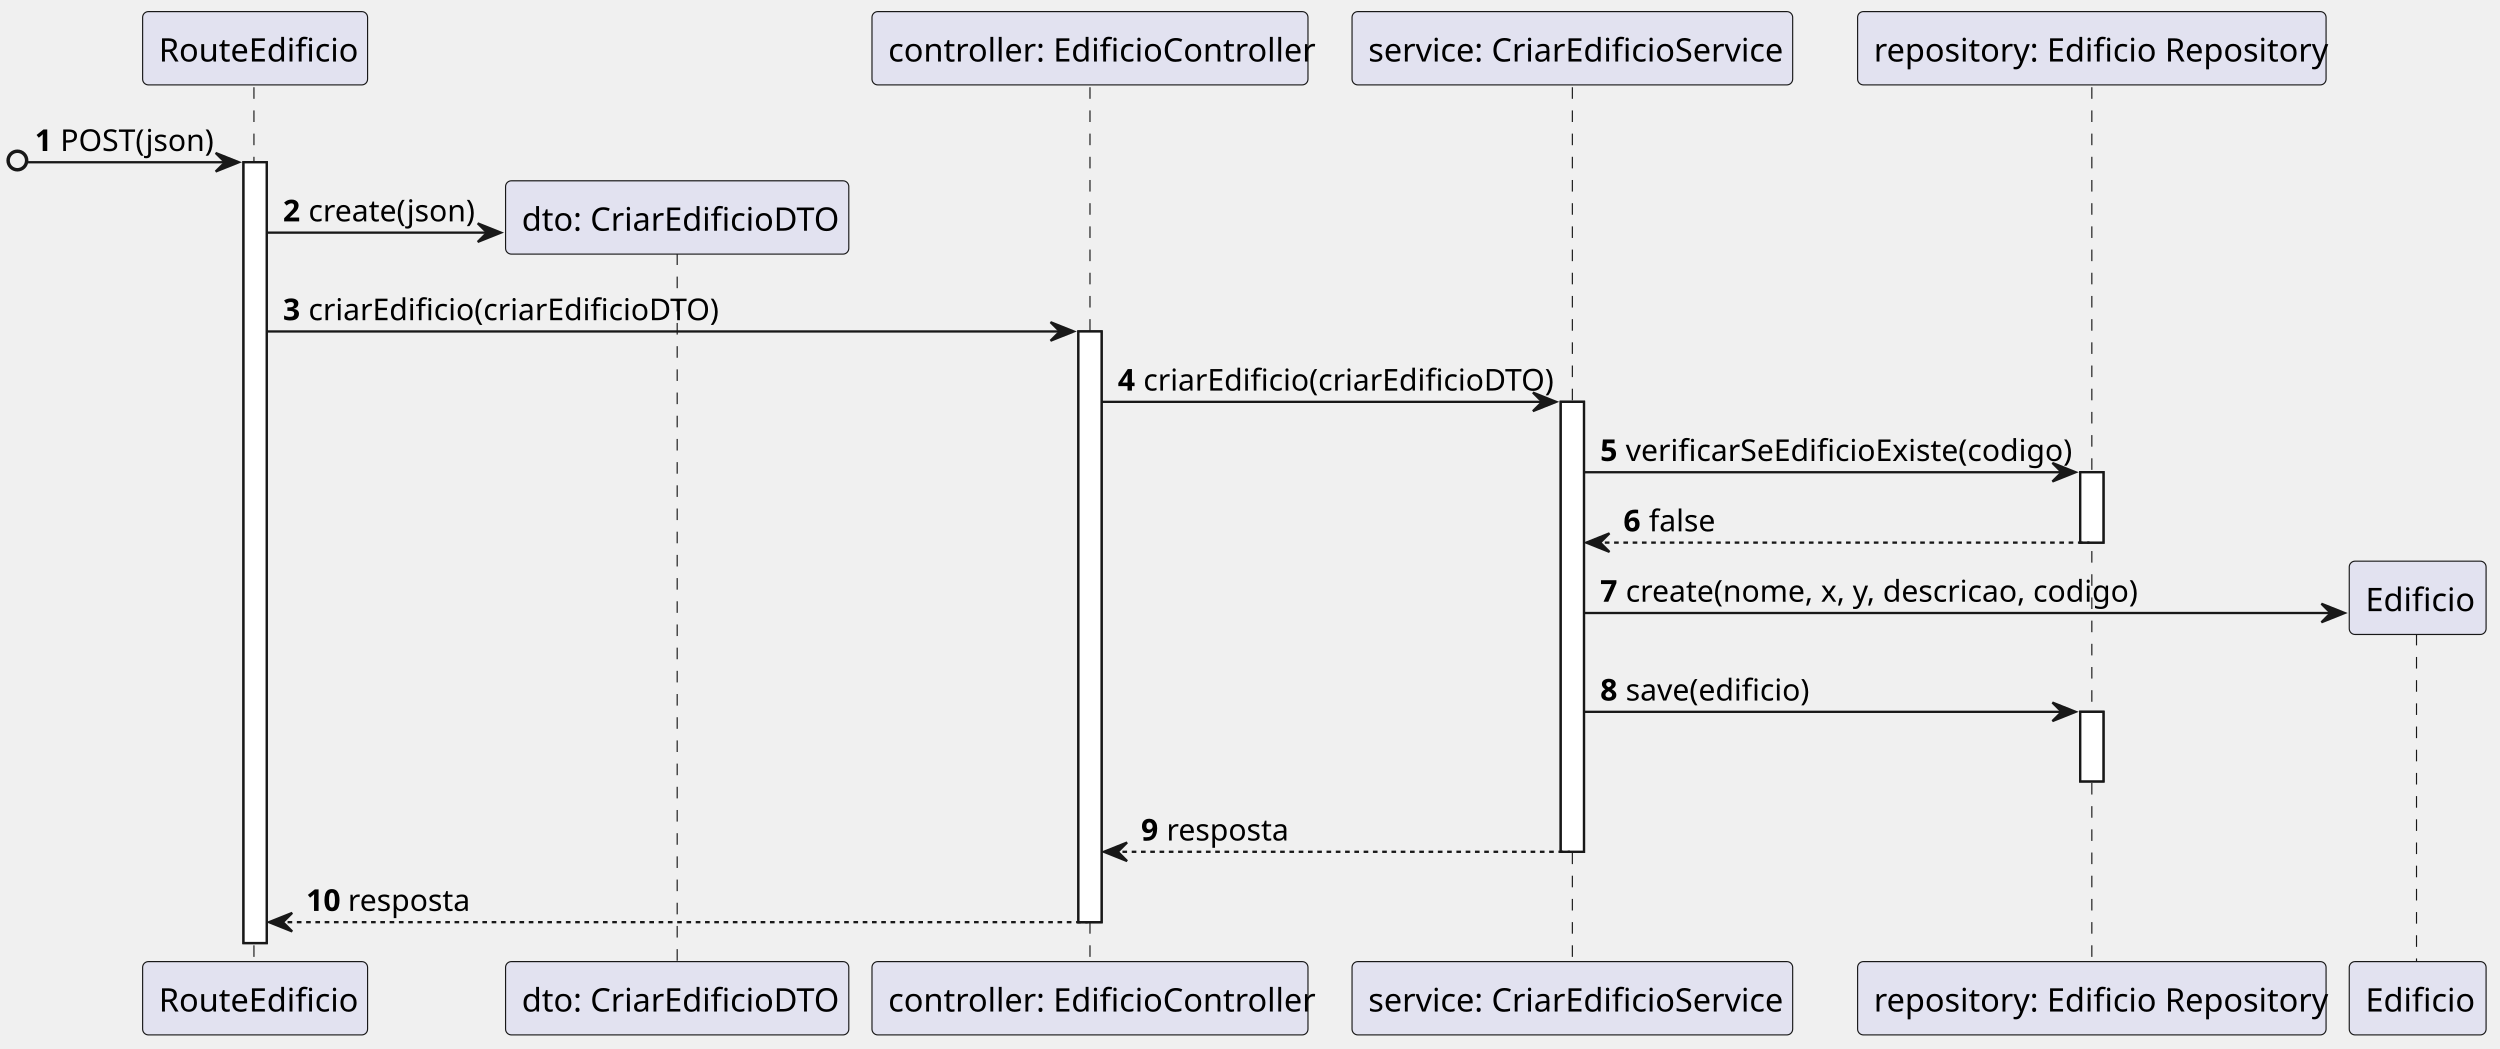
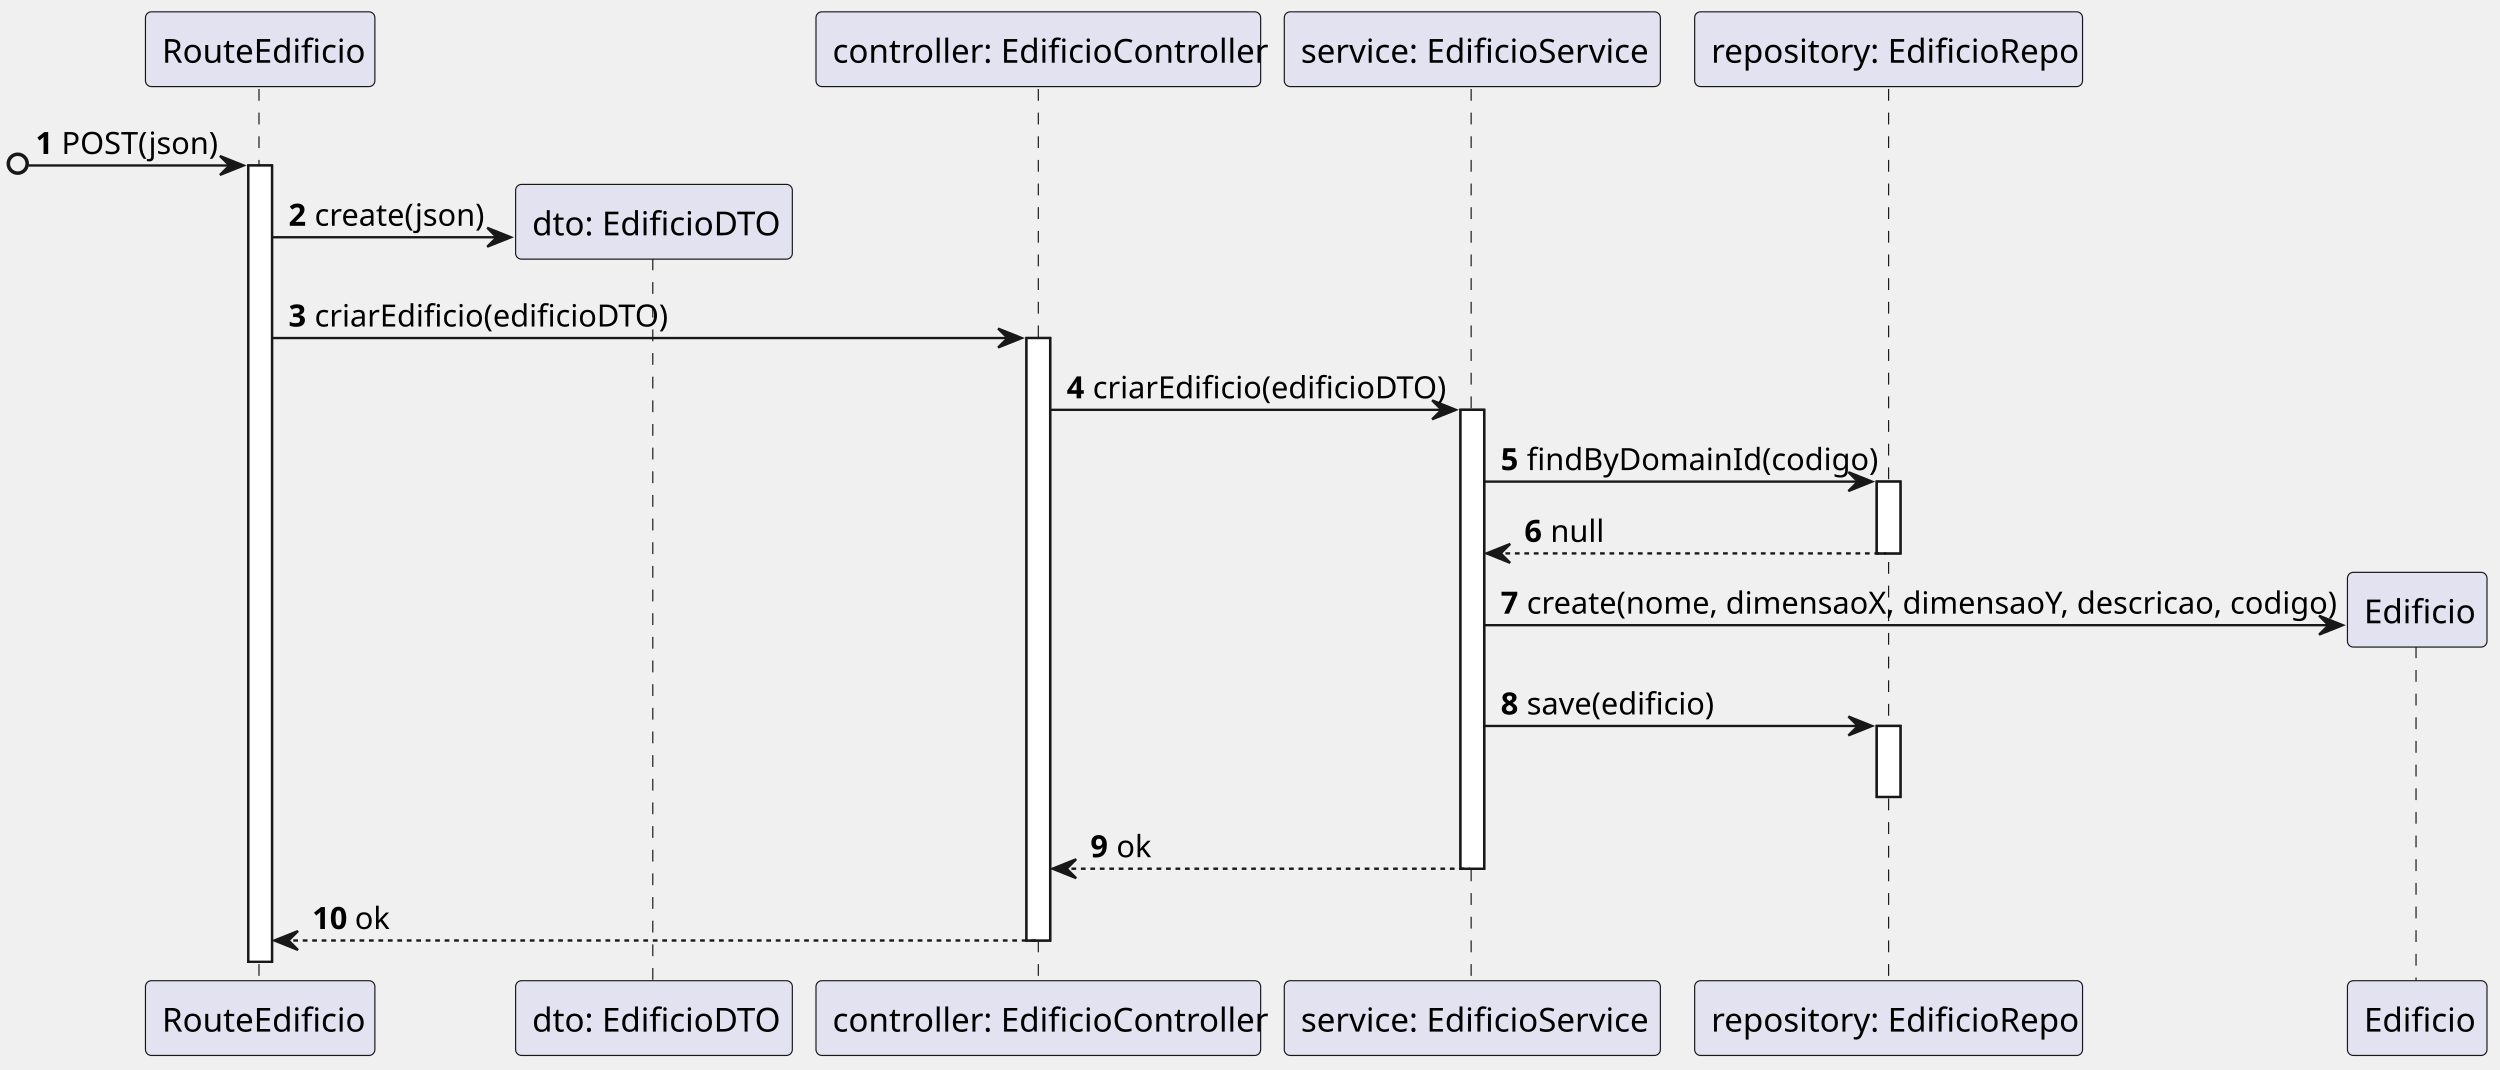
- <svg xmlns="http://www.w3.org/2000/svg" contentStyleType="text/css" height="452px" preserveAspectRatio="none" style="width:1078px;height:452px;background:#FFFFFF;" version="1.1" viewBox="0 0 1078 452" width="1078px" zoomAndPan="magnify">
+ <svg xmlns="http://www.w3.org/2000/svg" contentStyleType="text/css" height="452px" preserveAspectRatio="none" style="width:1057px;height:452px;background:#FFFFFF;" version="1.1" viewBox="0 0 1057 452" width="1057px" zoomAndPan="magnify">
  <defs />
  <g>
    <rect fill="#FFFFFF" height="336.68" style="stroke:#181818;stroke-width:1.0;" width="10" x="105" y="69.961" />
-     <rect fill="#FFFFFF" height="254.719" style="stroke:#181818;stroke-width:1.0;" width="10" x="465" y="142.922" />
-     <rect fill="#FFFFFF" height="194.016" style="stroke:#181818;stroke-width:1.0;" width="10" x="673" y="173.273" />
-     <rect fill="#FFFFFF" height="30.352" style="stroke:#181818;stroke-width:1.0;" width="10" x="897" y="203.625" />
-     <rect fill="#FFFFFF" height="30" style="stroke:#181818;stroke-width:1.0;" width="10" x="897" y="306.938" />
+     <rect fill="#FFFFFF" height="254.719" style="stroke:#181818;stroke-width:1.0;" width="10" x="434" y="142.922" />
+     <rect fill="#FFFFFF" height="194.016" style="stroke:#181818;stroke-width:1.0;" width="10" x="617.5" y="173.273" />
+     <rect fill="#FFFFFF" height="30.352" style="stroke:#181818;stroke-width:1.0;" width="10" x="793.5" y="203.625" />
+     <rect fill="#FFFFFF" height="30" style="stroke:#181818;stroke-width:1.0;" width="10" x="793.5" y="306.938" />
    <line style="stroke:#181818;stroke-width:0.5;stroke-dasharray:5.0,5.0;" x1="109.5" x2="109.5" y1="37.609" y2="415.641" />
-     <line style="stroke:#181818;stroke-width:0.5;stroke-dasharray:5.0,5.0;" x1="292" x2="292" y1="109.266" y2="415.641" />
-     <line style="stroke:#181818;stroke-width:0.5;stroke-dasharray:5.0,5.0;" x1="470" x2="470" y1="37.609" y2="415.641" />
-     <line style="stroke:#181818;stroke-width:0.5;stroke-dasharray:5.0,5.0;" x1="678" x2="678" y1="37.609" y2="415.641" />
-     <line style="stroke:#181818;stroke-width:0.5;stroke-dasharray:5.0,5.0;" x1="902" x2="902" y1="37.609" y2="415.641" />
-     <line style="stroke:#181818;stroke-width:0.5;stroke-dasharray:5.0,5.0;" x1="1042" x2="1042" y1="273.281" y2="415.641" />
+     <line style="stroke:#181818;stroke-width:0.5;stroke-dasharray:5.0,5.0;" x1="276" x2="276" y1="109.266" y2="415.641" />
+     <line style="stroke:#181818;stroke-width:0.5;stroke-dasharray:5.0,5.0;" x1="439" x2="439" y1="37.609" y2="415.641" />
+     <line style="stroke:#181818;stroke-width:0.5;stroke-dasharray:5.0,5.0;" x1="622" x2="622" y1="37.609" y2="415.641" />
+     <line style="stroke:#181818;stroke-width:0.5;stroke-dasharray:5.0,5.0;" x1="798.5" x2="798.5" y1="37.609" y2="415.641" />
+     <line style="stroke:#181818;stroke-width:0.5;stroke-dasharray:5.0,5.0;" x1="1021.5" x2="1021.5" y1="273.281" y2="415.641" />
    <rect fill="#E2E2F0" height="31.609" rx="2.5" ry="2.5" style="stroke:#181818;stroke-width:0.5;" width="97" x="61.5" y="5" />
    <text fill="#000000" font-family="sans-serif" font-size="14" lengthAdjust="spacing" textLength="83" x="68.5" y="26.533">RouteEdificio</text>
    <rect fill="#E2E2F0" height="31.609" rx="2.5" ry="2.5" style="stroke:#181818;stroke-width:0.5;" width="97" x="61.5" y="414.641" />
    <text fill="#000000" font-family="sans-serif" font-size="14" lengthAdjust="spacing" textLength="83" x="68.5" y="436.174">RouteEdificio</text>
-     <rect fill="#E2E2F0" height="31.609" rx="2.5" ry="2.5" style="stroke:#181818;stroke-width:0.5;" width="148" x="218" y="414.641" />
-     <text fill="#000000" font-family="sans-serif" font-size="14" lengthAdjust="spacing" textLength="134" x="225" y="436.174">dto: CriarEdificioDTO</text>
-     <rect fill="#E2E2F0" height="31.609" rx="2.5" ry="2.5" style="stroke:#181818;stroke-width:0.5;" width="188" x="376" y="5" />
-     <text fill="#000000" font-family="sans-serif" font-size="14" lengthAdjust="spacing" textLength="174" x="383" y="26.533">controller: EdificioController</text>
-     <rect fill="#E2E2F0" height="31.609" rx="2.5" ry="2.5" style="stroke:#181818;stroke-width:0.5;" width="188" x="376" y="414.641" />
-     <text fill="#000000" font-family="sans-serif" font-size="14" lengthAdjust="spacing" textLength="174" x="383" y="436.174">controller: EdificioController</text>
-     <rect fill="#E2E2F0" height="31.609" rx="2.5" ry="2.5" style="stroke:#181818;stroke-width:0.5;" width="190" x="583" y="5" />
-     <text fill="#000000" font-family="sans-serif" font-size="14" lengthAdjust="spacing" textLength="176" x="590" y="26.533">service: CriarEdificioService</text>
-     <rect fill="#E2E2F0" height="31.609" rx="2.5" ry="2.5" style="stroke:#181818;stroke-width:0.5;" width="190" x="583" y="414.641" />
-     <text fill="#000000" font-family="sans-serif" font-size="14" lengthAdjust="spacing" textLength="176" x="590" y="436.174">service: CriarEdificioService</text>
-     <rect fill="#E2E2F0" height="31.609" rx="2.5" ry="2.5" style="stroke:#181818;stroke-width:0.5;" width="202" x="801" y="5" />
-     <text fill="#000000" font-family="sans-serif" font-size="14" lengthAdjust="spacing" textLength="188" x="808" y="26.533">repository: Edificio Repository</text>
-     <rect fill="#E2E2F0" height="31.609" rx="2.5" ry="2.5" style="stroke:#181818;stroke-width:0.5;" width="202" x="801" y="414.641" />
-     <text fill="#000000" font-family="sans-serif" font-size="14" lengthAdjust="spacing" textLength="188" x="808" y="436.174">repository: Edificio Repository</text>
-     <rect fill="#E2E2F0" height="31.609" rx="2.5" ry="2.5" style="stroke:#181818;stroke-width:0.5;" width="59" x="1013" y="414.641" />
-     <text fill="#000000" font-family="sans-serif" font-size="14" lengthAdjust="spacing" textLength="45" x="1020" y="436.174">Edificio</text>
+     <rect fill="#E2E2F0" height="31.609" rx="2.5" ry="2.5" style="stroke:#181818;stroke-width:0.5;" width="117" x="218" y="414.641" />
+     <text fill="#000000" font-family="sans-serif" font-size="14" lengthAdjust="spacing" textLength="103" x="225" y="436.174">dto: EdificioDTO</text>
+     <rect fill="#E2E2F0" height="31.609" rx="2.5" ry="2.5" style="stroke:#181818;stroke-width:0.5;" width="188" x="345" y="5" />
+     <text fill="#000000" font-family="sans-serif" font-size="14" lengthAdjust="spacing" textLength="174" x="352" y="26.533">controller: EdificioController</text>
+     <rect fill="#E2E2F0" height="31.609" rx="2.5" ry="2.5" style="stroke:#181818;stroke-width:0.5;" width="188" x="345" y="414.641" />
+     <text fill="#000000" font-family="sans-serif" font-size="14" lengthAdjust="spacing" textLength="174" x="352" y="436.174">controller: EdificioController</text>
+     <rect fill="#E2E2F0" height="31.609" rx="2.5" ry="2.5" style="stroke:#181818;stroke-width:0.5;" width="159" x="543" y="5" />
+     <text fill="#000000" font-family="sans-serif" font-size="14" lengthAdjust="spacing" textLength="145" x="550" y="26.533">service: EdificioService</text>
+     <rect fill="#E2E2F0" height="31.609" rx="2.5" ry="2.5" style="stroke:#181818;stroke-width:0.5;" width="159" x="543" y="414.641" />
+     <text fill="#000000" font-family="sans-serif" font-size="14" lengthAdjust="spacing" textLength="145" x="550" y="436.174">service: EdificioService</text>
+     <rect fill="#E2E2F0" height="31.609" rx="2.5" ry="2.5" style="stroke:#181818;stroke-width:0.5;" width="164" x="716.5" y="5" />
+     <text fill="#000000" font-family="sans-serif" font-size="14" lengthAdjust="spacing" textLength="150" x="723.5" y="26.533">repository: EdificioRepo</text>
+     <rect fill="#E2E2F0" height="31.609" rx="2.5" ry="2.5" style="stroke:#181818;stroke-width:0.5;" width="164" x="716.5" y="414.641" />
+     <text fill="#000000" font-family="sans-serif" font-size="14" lengthAdjust="spacing" textLength="150" x="723.5" y="436.174">repository: EdificioRepo</text>
+     <rect fill="#E2E2F0" height="31.609" rx="2.5" ry="2.5" style="stroke:#181818;stroke-width:0.5;" width="59" x="992.5" y="414.641" />
+     <text fill="#000000" font-family="sans-serif" font-size="14" lengthAdjust="spacing" textLength="45" x="999.5" y="436.174">Edificio</text>
    <rect fill="#FFFFFF" height="336.68" style="stroke:#181818;stroke-width:1.0;" width="10" x="105" y="69.961" />
-     <rect fill="#FFFFFF" height="254.719" style="stroke:#181818;stroke-width:1.0;" width="10" x="465" y="142.922" />
-     <rect fill="#FFFFFF" height="194.016" style="stroke:#181818;stroke-width:1.0;" width="10" x="673" y="173.273" />
-     <rect fill="#FFFFFF" height="30.352" style="stroke:#181818;stroke-width:1.0;" width="10" x="897" y="203.625" />
-     <rect fill="#FFFFFF" height="30" style="stroke:#181818;stroke-width:1.0;" width="10" x="897" y="306.938" />
+     <rect fill="#FFFFFF" height="254.719" style="stroke:#181818;stroke-width:1.0;" width="10" x="434" y="142.922" />
+     <rect fill="#FFFFFF" height="194.016" style="stroke:#181818;stroke-width:1.0;" width="10" x="617.5" y="173.273" />
+     <rect fill="#FFFFFF" height="30.352" style="stroke:#181818;stroke-width:1.0;" width="10" x="793.5" y="203.625" />
+     <rect fill="#FFFFFF" height="30" style="stroke:#181818;stroke-width:1.0;" width="10" x="793.5" y="306.938" />
    <ellipse cx="7.5" cy="69.211" fill="none" rx="4" ry="4" style="stroke:#181818;stroke-width:1.5;" />
    <polygon fill="#181818" points="93,65.961,103,69.961,93,73.961,97,69.961" style="stroke:#181818;stroke-width:1.0;" />
    <line style="stroke:#181818;stroke-width:1.0;" x1="12" x2="99" y1="69.961" y2="69.961" />
    <text fill="#000000" font-family="sans-serif" font-size="13" font-weight="bold" lengthAdjust="spacing" textLength="7" x="15" y="65.105">1</text>
    <text fill="#000000" font-family="sans-serif" font-size="13" lengthAdjust="spacing" textLength="67" x="26" y="65.105">POST(json)</text>
    <polygon fill="#181818" points="206,96.312,216,100.312,206,104.312,210,100.312" style="stroke:#181818;stroke-width:1.0;" />
    <line style="stroke:#181818;stroke-width:1.0;" x1="115" x2="212" y1="100.312" y2="100.312" />
    <text fill="#000000" font-family="sans-serif" font-size="13" font-weight="bold" lengthAdjust="spacing" textLength="7" x="122" y="95.456">2</text>
    <text fill="#000000" font-family="sans-serif" font-size="13" lengthAdjust="spacing" textLength="68" x="133" y="95.456">create(json)</text>
-     <rect fill="#E2E2F0" height="31.609" rx="2.5" ry="2.5" style="stroke:#181818;stroke-width:0.5;" width="148" x="218" y="77.961" />
-     <text fill="#000000" font-family="sans-serif" font-size="14" lengthAdjust="spacing" textLength="134" x="225" y="99.494">dto: CriarEdificioDTO</text>
-     <polygon fill="#181818" points="453,138.922,463,142.922,453,146.922,457,142.922" style="stroke:#181818;stroke-width:1.0;" />
-     <line style="stroke:#181818;stroke-width:1.0;" x1="115" x2="459" y1="142.922" y2="142.922" />
+     <rect fill="#E2E2F0" height="31.609" rx="2.5" ry="2.5" style="stroke:#181818;stroke-width:0.5;" width="117" x="218" y="77.961" />
+     <text fill="#000000" font-family="sans-serif" font-size="14" lengthAdjust="spacing" textLength="103" x="225" y="99.494">dto: EdificioDTO</text>
+     <polygon fill="#181818" points="422,138.922,432,142.922,422,146.922,426,142.922" style="stroke:#181818;stroke-width:1.0;" />
+     <line style="stroke:#181818;stroke-width:1.0;" x1="115" x2="428" y1="142.922" y2="142.922" />
    <text fill="#000000" font-family="sans-serif" font-size="13" font-weight="bold" lengthAdjust="spacing" textLength="7" x="122" y="138.065">3</text>
-     <text fill="#000000" font-family="sans-serif" font-size="13" lengthAdjust="spacing" textLength="168" x="133" y="138.065">criarEdificio(criarEdificioDTO)</text>
-     <polygon fill="#181818" points="661,169.273,671,173.273,661,177.273,665,173.273" style="stroke:#181818;stroke-width:1.0;" />
-     <line style="stroke:#181818;stroke-width:1.0;" x1="475" x2="667" y1="173.273" y2="173.273" />
-     <text fill="#000000" font-family="sans-serif" font-size="13" font-weight="bold" lengthAdjust="spacing" textLength="7" x="482" y="168.417">4</text>
-     <text fill="#000000" font-family="sans-serif" font-size="13" lengthAdjust="spacing" textLength="168" x="493" y="168.417">criarEdificio(criarEdificioDTO)</text>
-     <polygon fill="#181818" points="885,199.625,895,203.625,885,207.625,889,203.625" style="stroke:#181818;stroke-width:1.0;" />
-     <line style="stroke:#181818;stroke-width:1.0;" x1="683" x2="891" y1="203.625" y2="203.625" />
-     <text fill="#000000" font-family="sans-serif" font-size="13" font-weight="bold" lengthAdjust="spacing" textLength="7" x="690" y="198.769">5</text>
-     <text fill="#000000" font-family="sans-serif" font-size="13" lengthAdjust="spacing" textLength="184" x="701" y="198.769">verificarSeEdificioExiste(codigo)</text>
-     <polygon fill="#181818" points="694,229.977,684,233.977,694,237.977,690,233.977" style="stroke:#181818;stroke-width:1.0;" />
-     <line style="stroke:#181818;stroke-width:1.0;stroke-dasharray:2.0,2.0;" x1="688" x2="901" y1="233.977" y2="233.977" />
-     <text fill="#000000" font-family="sans-serif" font-size="13" font-weight="bold" lengthAdjust="spacing" textLength="7" x="700" y="229.12">6</text>
-     <text fill="#000000" font-family="sans-serif" font-size="13" lengthAdjust="spacing" textLength="27" x="711" y="229.12">false</text>
-     <polygon fill="#181818" points="1001,260.328,1011,264.328,1001,268.328,1005,264.328" style="stroke:#181818;stroke-width:1.0;" />
-     <line style="stroke:#181818;stroke-width:1.0;" x1="683" x2="1007" y1="264.328" y2="264.328" />
-     <text fill="#000000" font-family="sans-serif" font-size="13" font-weight="bold" lengthAdjust="spacing" textLength="7" x="690" y="259.472">7</text>
-     <text fill="#000000" font-family="sans-serif" font-size="13" lengthAdjust="spacing" textLength="216" x="701" y="259.472">create(nome, x, y, descricao, codigo)</text>
-     <rect fill="#E2E2F0" height="31.609" rx="2.5" ry="2.5" style="stroke:#181818;stroke-width:0.5;" width="59" x="1013" y="241.977" />
-     <text fill="#000000" font-family="sans-serif" font-size="14" lengthAdjust="spacing" textLength="45" x="1020" y="263.51">Edificio</text>
-     <polygon fill="#181818" points="885,302.938,895,306.938,885,310.938,889,306.938" style="stroke:#181818;stroke-width:1.0;" />
-     <line style="stroke:#181818;stroke-width:1.0;" x1="683" x2="891" y1="306.938" y2="306.938" />
-     <text fill="#000000" font-family="sans-serif" font-size="13" font-weight="bold" lengthAdjust="spacing" textLength="7" x="690" y="302.081">8</text>
-     <text fill="#000000" font-family="sans-serif" font-size="13" lengthAdjust="spacing" textLength="74" x="701" y="302.081">save(edificio)</text>
-     <polygon fill="#181818" points="486,363.289,476,367.289,486,371.289,482,367.289" style="stroke:#181818;stroke-width:1.0;" />
-     <line style="stroke:#181818;stroke-width:1.0;stroke-dasharray:2.0,2.0;" x1="480" x2="677" y1="367.289" y2="367.289" />
-     <text fill="#000000" font-family="sans-serif" font-size="13" font-weight="bold" lengthAdjust="spacing" textLength="7" x="492" y="362.433">9</text>
-     <text fill="#000000" font-family="sans-serif" font-size="13" lengthAdjust="spacing" textLength="50" x="503" y="362.433">resposta</text>
+     <text fill="#000000" font-family="sans-serif" font-size="13" lengthAdjust="spacing" textLength="141" x="133" y="138.065">criarEdificio(edificioDTO)</text>
+     <polygon fill="#181818" points="605.5,169.273,615.5,173.273,605.5,177.273,609.5,173.273" style="stroke:#181818;stroke-width:1.0;" />
+     <line style="stroke:#181818;stroke-width:1.0;" x1="444" x2="611.5" y1="173.273" y2="173.273" />
+     <text fill="#000000" font-family="sans-serif" font-size="13" font-weight="bold" lengthAdjust="spacing" textLength="7" x="451" y="168.417">4</text>
+     <text fill="#000000" font-family="sans-serif" font-size="13" lengthAdjust="spacing" textLength="141" x="462" y="168.417">criarEdificio(edificioDTO)</text>
+     <polygon fill="#181818" points="781.5,199.625,791.5,203.625,781.5,207.625,785.5,203.625" style="stroke:#181818;stroke-width:1.0;" />
+     <line style="stroke:#181818;stroke-width:1.0;" x1="627.5" x2="787.5" y1="203.625" y2="203.625" />
+     <text fill="#000000" font-family="sans-serif" font-size="13" font-weight="bold" lengthAdjust="spacing" textLength="7" x="634.5" y="198.769">5</text>
+     <text fill="#000000" font-family="sans-serif" font-size="13" lengthAdjust="spacing" textLength="136" x="645.5" y="198.769">findByDomainId(codigo)</text>
+     <polygon fill="#181818" points="638.5,229.977,628.5,233.977,638.5,237.977,634.5,233.977" style="stroke:#181818;stroke-width:1.0;" />
+     <line style="stroke:#181818;stroke-width:1.0;stroke-dasharray:2.0,2.0;" x1="632.5" x2="797.5" y1="233.977" y2="233.977" />
+     <text fill="#000000" font-family="sans-serif" font-size="13" font-weight="bold" lengthAdjust="spacing" textLength="7" x="644.5" y="229.12">6</text>
+     <text fill="#000000" font-family="sans-serif" font-size="13" lengthAdjust="spacing" textLength="20" x="655.5" y="229.12">null</text>
+     <polygon fill="#181818" points="980.5,260.328,990.5,264.328,980.5,268.328,984.5,264.328" style="stroke:#181818;stroke-width:1.0;" />
+     <line style="stroke:#181818;stroke-width:1.0;" x1="627.5" x2="986.5" y1="264.328" y2="264.328" />
+     <text fill="#000000" font-family="sans-serif" font-size="13" font-weight="bold" lengthAdjust="spacing" textLength="7" x="634.5" y="259.472">7</text>
+     <text fill="#000000" font-family="sans-serif" font-size="13" lengthAdjust="spacing" textLength="330" x="645.5" y="259.472">create(nome, dimensaoX, dimensaoY, descricao, codigo)</text>
+     <rect fill="#E2E2F0" height="31.609" rx="2.5" ry="2.5" style="stroke:#181818;stroke-width:0.5;" width="59" x="992.5" y="241.977" />
+     <text fill="#000000" font-family="sans-serif" font-size="14" lengthAdjust="spacing" textLength="45" x="999.5" y="263.51">Edificio</text>
+     <polygon fill="#181818" points="781.5,302.938,791.5,306.938,781.5,310.938,785.5,306.938" style="stroke:#181818;stroke-width:1.0;" />
+     <line style="stroke:#181818;stroke-width:1.0;" x1="627.5" x2="787.5" y1="306.938" y2="306.938" />
+     <text fill="#000000" font-family="sans-serif" font-size="13" font-weight="bold" lengthAdjust="spacing" textLength="7" x="634.5" y="302.081">8</text>
+     <text fill="#000000" font-family="sans-serif" font-size="13" lengthAdjust="spacing" textLength="74" x="645.5" y="302.081">save(edificio)</text>
+     <polygon fill="#181818" points="455,363.289,445,367.289,455,371.289,451,367.289" style="stroke:#181818;stroke-width:1.0;" />
+     <line style="stroke:#181818;stroke-width:1.0;stroke-dasharray:2.0,2.0;" x1="449" x2="621.5" y1="367.289" y2="367.289" />
+     <text fill="#000000" font-family="sans-serif" font-size="13" font-weight="bold" lengthAdjust="spacing" textLength="7" x="461" y="362.433">9</text>
+     <text fill="#000000" font-family="sans-serif" font-size="13" lengthAdjust="spacing" textLength="14" x="472" y="362.433">ok</text>
    <polygon fill="#181818" points="126,393.641,116,397.641,126,401.641,122,397.641" style="stroke:#181818;stroke-width:1.0;" />
-     <line style="stroke:#181818;stroke-width:1.0;stroke-dasharray:2.0,2.0;" x1="120" x2="469" y1="397.641" y2="397.641" />
+     <line style="stroke:#181818;stroke-width:1.0;stroke-dasharray:2.0,2.0;" x1="120" x2="438" y1="397.641" y2="397.641" />
    <text fill="#000000" font-family="sans-serif" font-size="13" font-weight="bold" lengthAdjust="spacing" textLength="14" x="132" y="392.784">10</text>
-     <text fill="#000000" font-family="sans-serif" font-size="13" lengthAdjust="spacing" textLength="50" x="150" y="392.784">resposta</text>
+     <text fill="#000000" font-family="sans-serif" font-size="13" lengthAdjust="spacing" textLength="14" x="150" y="392.784">ok</text>
  </g>
</svg>
